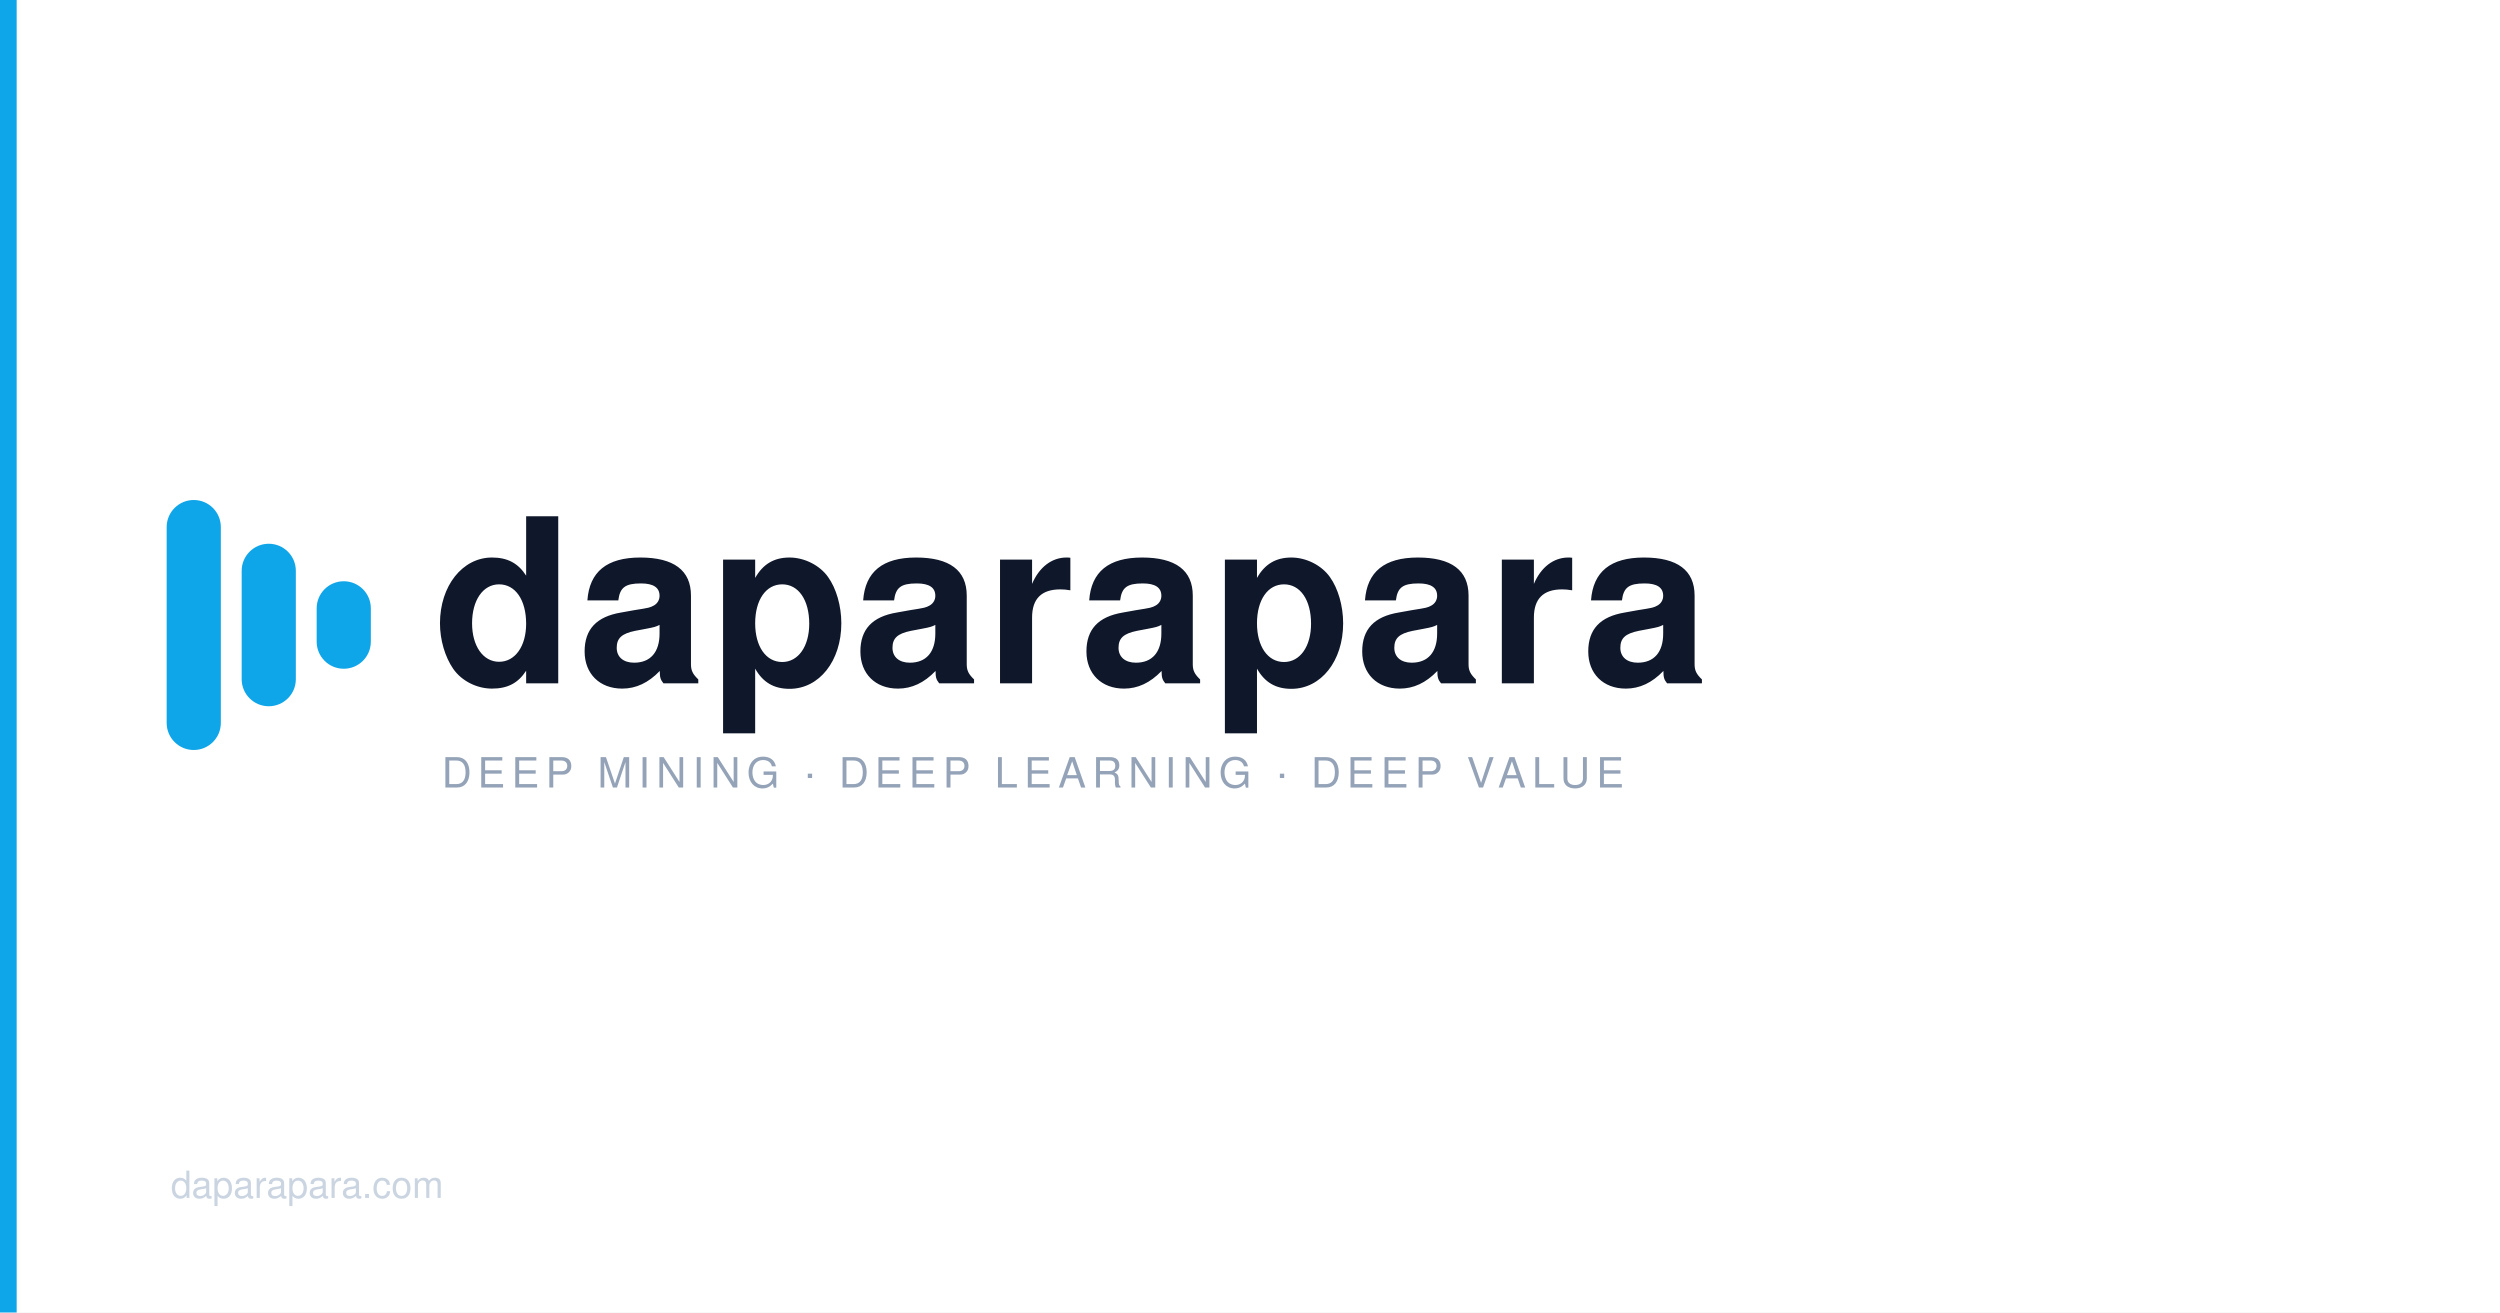
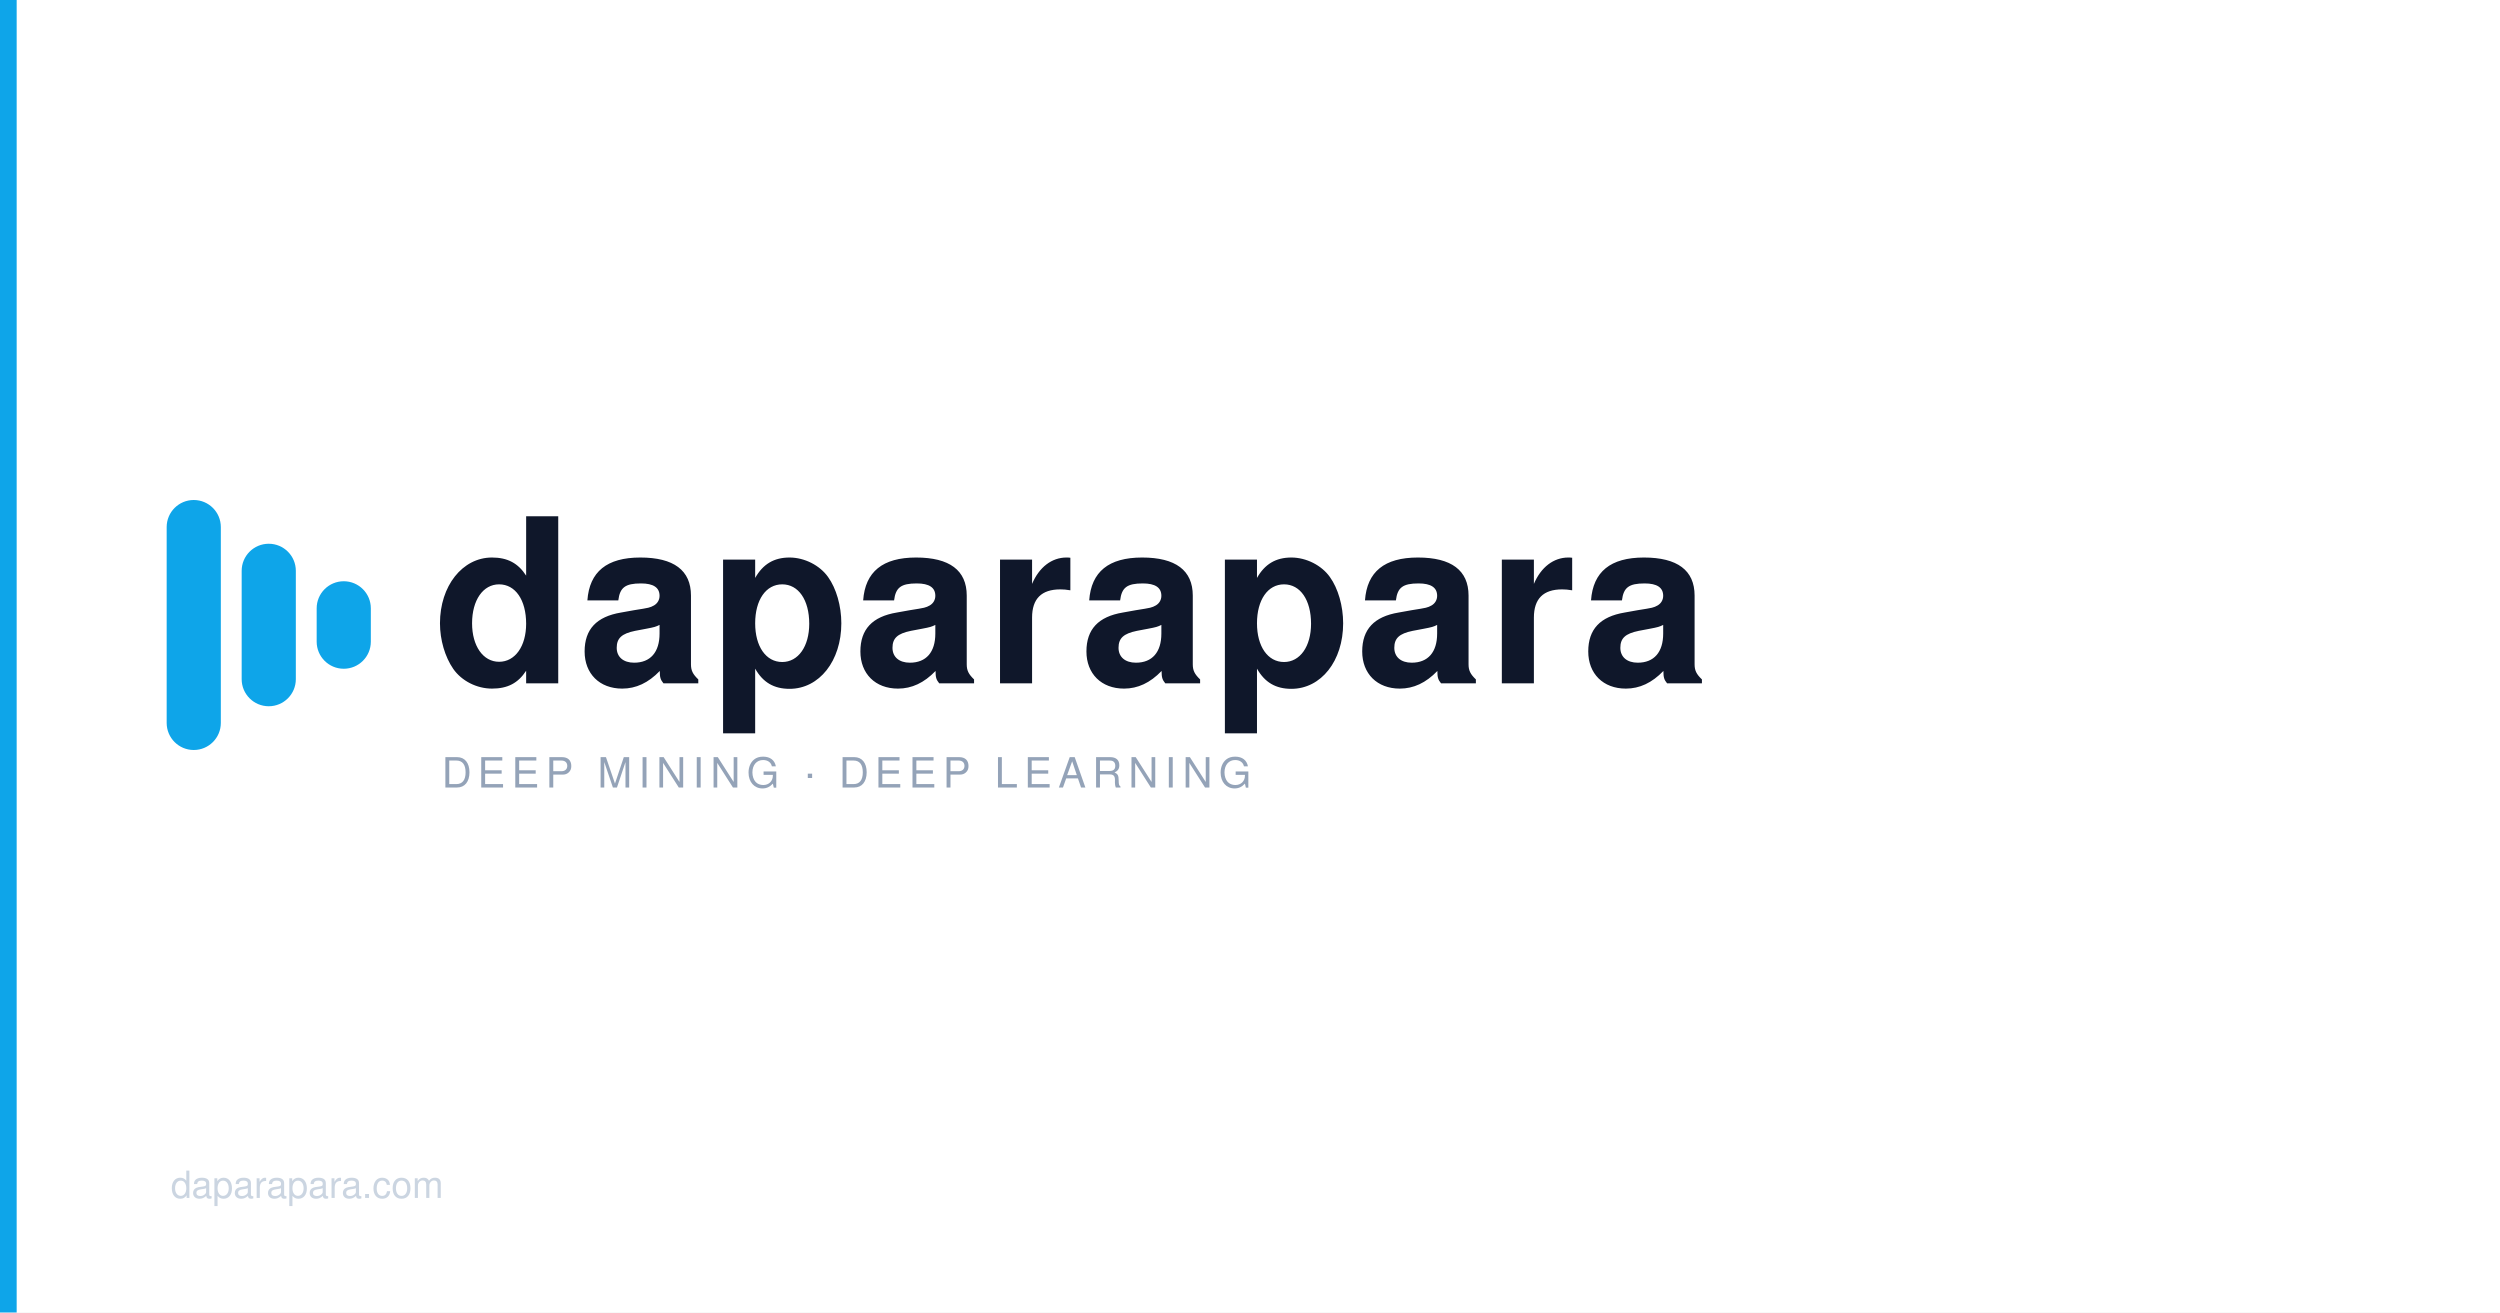
<svg xmlns="http://www.w3.org/2000/svg" viewBox="0 0 1200 630" width="1200" height="630">
  <rect width="1200" height="630" fill="#ffffff" />
  <rect x="0" y="0" width="8" height="630" fill="#0ea5e9" />
  <rect x="80" y="240" width="26" height="120" rx="13" fill="#0ea5e9" />
  <rect x="116" y="261" width="26" height="78" rx="13" fill="#0ea5e9" />
  <rect x="152" y="279" width="26" height="42" rx="13" fill="#0ea5e9" />
  <text x="208" y="328" font-family="-apple-system, BlinkMacSystemFont, 'Segoe UI', Helvetica, Arial, sans-serif" font-size="110" font-weight="900" fill="#0f172a" letter-spacing="2">daparapara</text>
-   <text x="212" y="378" font-family="-apple-system, BlinkMacSystemFont, 'Segoe UI', Helvetica, Arial, sans-serif" font-size="20" font-weight="400" fill="#94a3b8" letter-spacing="3">DEEP MINING · DEEP LEARNING · DEEP VALUE</text>
+   <text x="212" y="378" font-family="-apple-system, BlinkMacSystemFont, 'Segoe UI', Helvetica, Arial, sans-serif" font-size="20" font-weight="400" fill="#94a3b8" letter-spacing="3">DEEP MINING · DEEP LEARNING</text>
  <text x="82" y="575" font-family="-apple-system, BlinkMacSystemFont, 'Segoe UI', Helvetica, Arial, sans-serif" font-size="18" fill="#cbd5e1">daparapara.com</text>
</svg>
